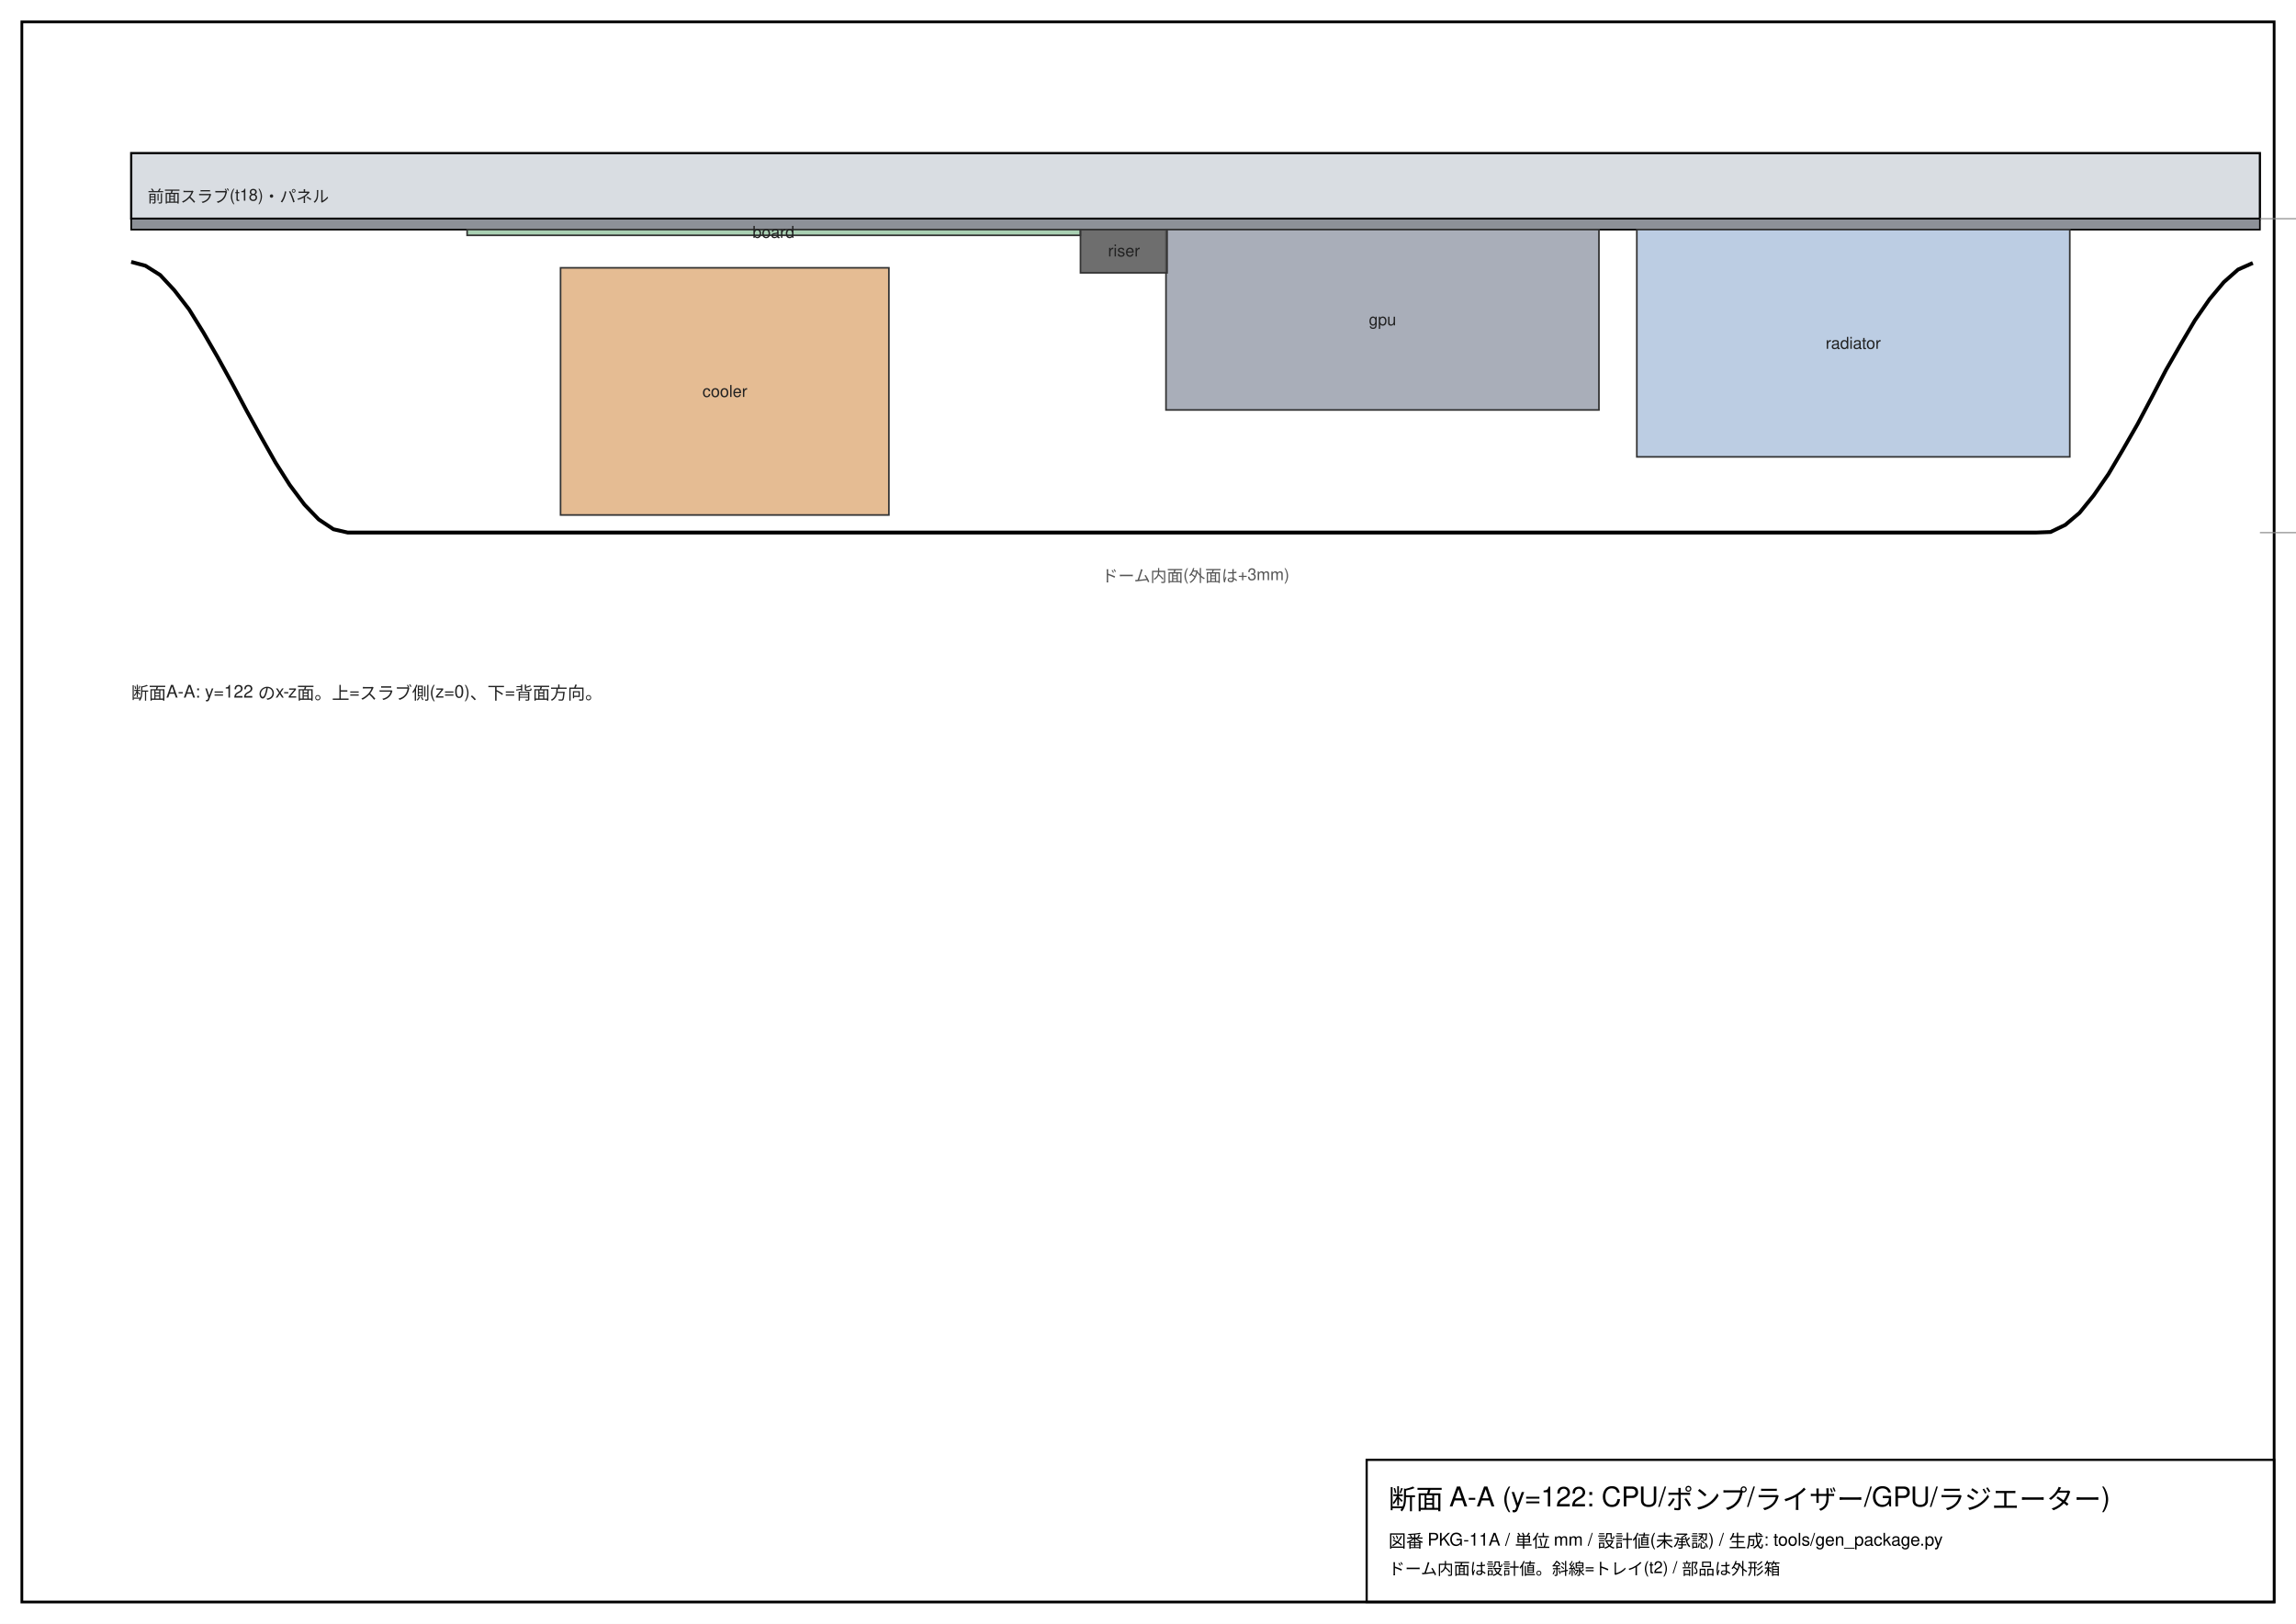
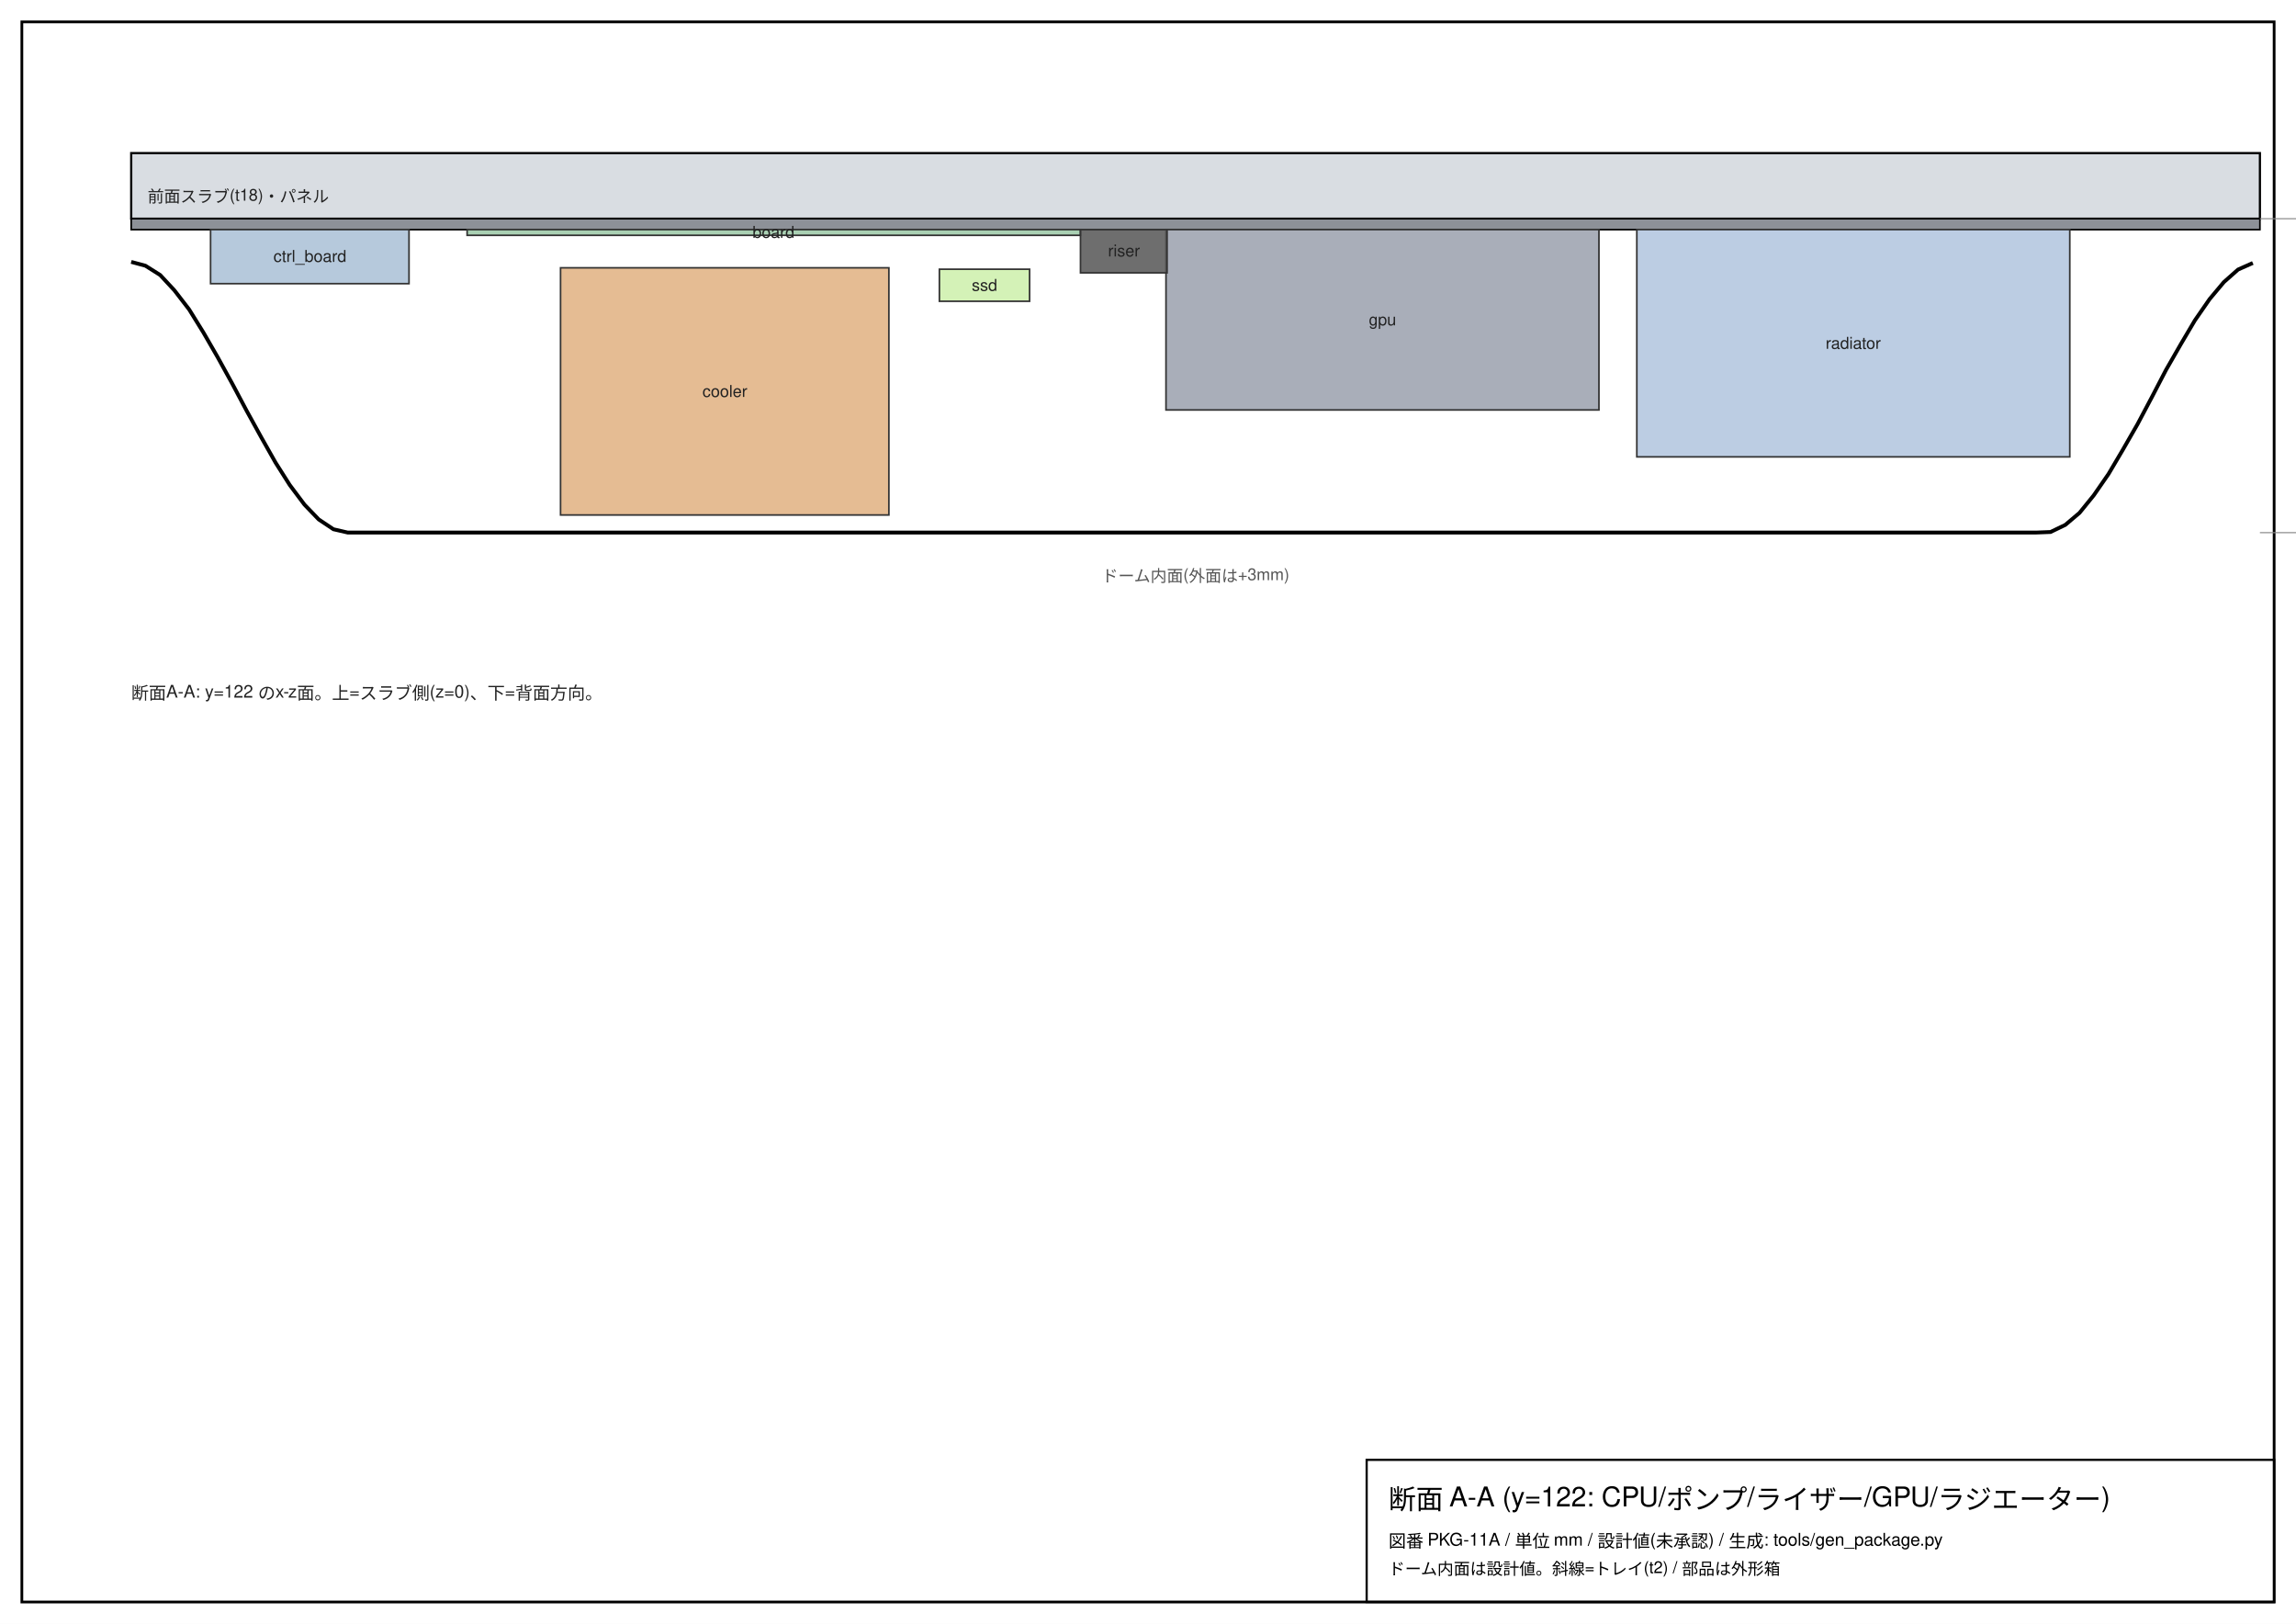
<svg xmlns="http://www.w3.org/2000/svg" viewBox="0 0 420 297" font-family="Helvetica,Arial,sans-serif">
  <defs>
    <marker id="ar" markerWidth="6" markerHeight="6" refX="5" refY="3" orient="auto">
      <path d="M0,0 L6,3 L0,6 z" fill="#222" />
    </marker>
    <marker id="ag" markerWidth="6" markerHeight="6" refX="5" refY="3" orient="auto">
      <path d="M0,0 L6,3 L0,6 z" fill="#1a7f37" />
    </marker>
  </defs>
  <rect width="100%" height="100%" fill="#fff" />
  <rect x="4" y="4" width="412" height="289" fill="none" stroke="#000" stroke-width=".5" />
  <rect x="250" y="267" width="166" height="26" fill="none" stroke="#000" stroke-width=".4" />
  <text x="254" y="276" font-size="5">断面 A-A (y=122: CPU/ポンプ/ライザー/GPU/ラジエーター)</text>
  <text x="254" y="283" font-size="3.2">図番 PKG-11A / 単位 mm / 設計値(未承認) / 生成: tools/gen_package.py</text>
  <text x="254" y="288" font-size="3">ドーム内面は設計値。斜線=トレイ(t2) / 部品は外形箱</text>
  <rect x="24.00" y="28.00" width="389.40" height="12.00" rx="0" fill="#d9dde2" fill-opacity="1" stroke="#000" stroke-width="0.4" />
  <text x="27.0" y="37.0" font-size="3" text-anchor="start" fill="#222">前面スラブ(t18)・パネル</text>
  <polyline points="24.0,47.9 26.6,48.6 29.3,50.3 31.9,53.1 34.6,56.6 37.2,60.8 39.8,65.3 42.5,70.2 45.1,75.1 47.8,80.0 50.4,84.6 53.0,88.7 55.7,92.3 58.3,95.0 61.0,96.8 63.6,97.4 66.2,97.4 68.9,97.4 71.5,97.4 74.2,97.4 76.8,97.4 79.4,97.4 82.1,97.4 84.7,97.4 87.4,97.4 90.0,97.4 92.6,97.4 95.3,97.4 97.9,97.4 100.6,97.4 103.2,97.4 105.8,97.4 108.5,97.4 111.1,97.4 113.8,97.4 116.4,97.4 119.0,97.4 121.7,97.4 124.3,97.4 127.0,97.4 129.6,97.4 132.2,97.4 134.9,97.4 137.5,97.4 140.2,97.4 142.8,97.4 145.4,97.4 148.1,97.4 150.7,97.4 153.4,97.4 156.0,97.4 158.6,97.4 161.3,97.4 163.9,97.4 166.6,97.4 169.2,97.4 171.8,97.4 174.5,97.4 177.1,97.4 179.8,97.4 182.4,97.4 185.0,97.4 187.7,97.4 190.3,97.4 193.0,97.4 195.6,97.4 198.2,97.4 200.9,97.4 203.5,97.4 206.2,97.4 208.8,97.4 211.4,97.4 214.1,97.4 216.7,97.4 219.4,97.4 222.0,97.4 224.6,97.4 227.3,97.4 229.9,97.4 232.6,97.4 235.2,97.4 237.8,97.4 240.5,97.4 243.1,97.4 245.8,97.4 248.4,97.4 251.0,97.4 253.7,97.4 256.3,97.4 259.0,97.4 261.6,97.4 264.2,97.4 266.9,97.4 269.5,97.4 272.2,97.4 274.8,97.4 277.4,97.4 280.1,97.4 282.7,97.4 285.4,97.4 288.0,97.4 290.6,97.4 293.3,97.4 295.9,97.4 298.6,97.4 301.2,97.4 303.8,97.4 306.5,97.4 309.1,97.4 311.8,97.4 314.4,97.4 317.0,97.4 319.7,97.4 322.3,97.4 325.0,97.4 327.6,97.4 330.2,97.4 332.9,97.4 335.5,97.4 338.2,97.4 340.8,97.4 343.4,97.4 346.1,97.4 348.7,97.4 351.4,97.4 354.0,97.4 356.6,97.4 359.3,97.4 361.9,97.4 364.6,97.4 367.2,97.4 369.8,97.4 372.5,97.4 375.1,97.3 377.8,96.0 380.4,93.8 383.0,90.6 385.7,86.7 388.3,82.3 391.0,77.6 393.6,72.7 396.2,67.7 398.9,63.0 401.5,58.6 404.2,54.7 406.8,51.6 409.4,49.3 412.1,48.1" fill="none" stroke="#000" stroke-width=".7" />
  <text x="218.7" y="106.4" font-size="3" text-anchor="middle" fill="#555">ドーム内面(外面は+3mm)</text>
  <rect x="24.00" y="40.00" width="389.40" height="2.00" rx="0" fill="#8d9198" fill-opacity="1" stroke="#000" stroke-width="0.3" />
  <rect x="85.45" y="41.98" width="112.20" height="1.06" rx="0" fill="#9ac8a6" fill-opacity="0.85" stroke="#333" stroke-width="0.3" />
  <text x="141.5" y="43.5" font-size="3" text-anchor="middle" fill="#222">board</text>
  <rect x="102.54" y="48.98" width="60.06" height="45.21" rx="0" fill="#e0b080" fill-opacity="0.85" stroke="#333" stroke-width="0.3" />
  <text x="132.6" y="72.6" font-size="3" text-anchor="middle" fill="#222">cooler</text>
  <rect x="299.42" y="41.98" width="79.20" height="41.58" rx="0" fill="#b0c4de" fill-opacity="0.85" stroke="#333" stroke-width="0.3" />
  <text x="339.0" y="63.8" font-size="3" text-anchor="middle" fill="#222">radiator</text>
  <rect x="213.29" y="41.98" width="79.20" height="33.00" rx="0" fill="#9aa0ad" fill-opacity="0.85" stroke="#333" stroke-width="0.3" />
  <text x="252.9" y="59.5" font-size="3" text-anchor="middle" fill="#222">gpu</text>
  <rect x="197.65" y="41.98" width="15.84" height="7.92" rx="0" fill="#555" fill-opacity="0.85" stroke="#333" stroke-width="0.3" />
  <text x="205.6" y="46.9" font-size="3" text-anchor="middle" fill="#222">riser</text>
+   <rect x="38.52" y="41.98" width="36.30" height="9.90" rx="0" fill="#a9c0d6" fill-opacity="0.85" stroke="#333" stroke-width="0.3" />
+   <text x="56.7" y="47.9" font-size="3" text-anchor="middle" fill="#222">ctrl_board</text>
+   <rect x="171.84" y="49.24" width="16.50" height="5.86" rx="0" fill="#ccf0aa" fill-opacity="0.85" stroke="#333" stroke-width="0.3" />
+   <text x="180.1" y="53.2" font-size="3" text-anchor="middle" fill="#222">ssd</text>
  <line x1="413.40" y1="40.00" x2="423.40" y2="40.00" stroke="#888" stroke-width="0.2" />
  <line x1="413.40" y1="97.42" x2="423.40" y2="97.42" stroke="#888" stroke-width="0.2" />
  <line x1="424.90" y1="40.00" x2="424.90" y2="97.42" stroke="#06c" stroke-width="0.25" marker-start="url(#ar)" marker-end="url(#ar)" />
  <text x="422.6" y="68.7" font-size="2.6" text-anchor="middle" fill="#06c" transform="rotate(-90 422.6 68.7)">ドーム最大内奥行 87</text>
  <text x="24.0" y="127.9" font-size="3.2" text-anchor="start" fill="#222">断面A-A: y=122 のx-z面。上=スラブ側(z=0)、下=背面方向。</text>
</svg>
